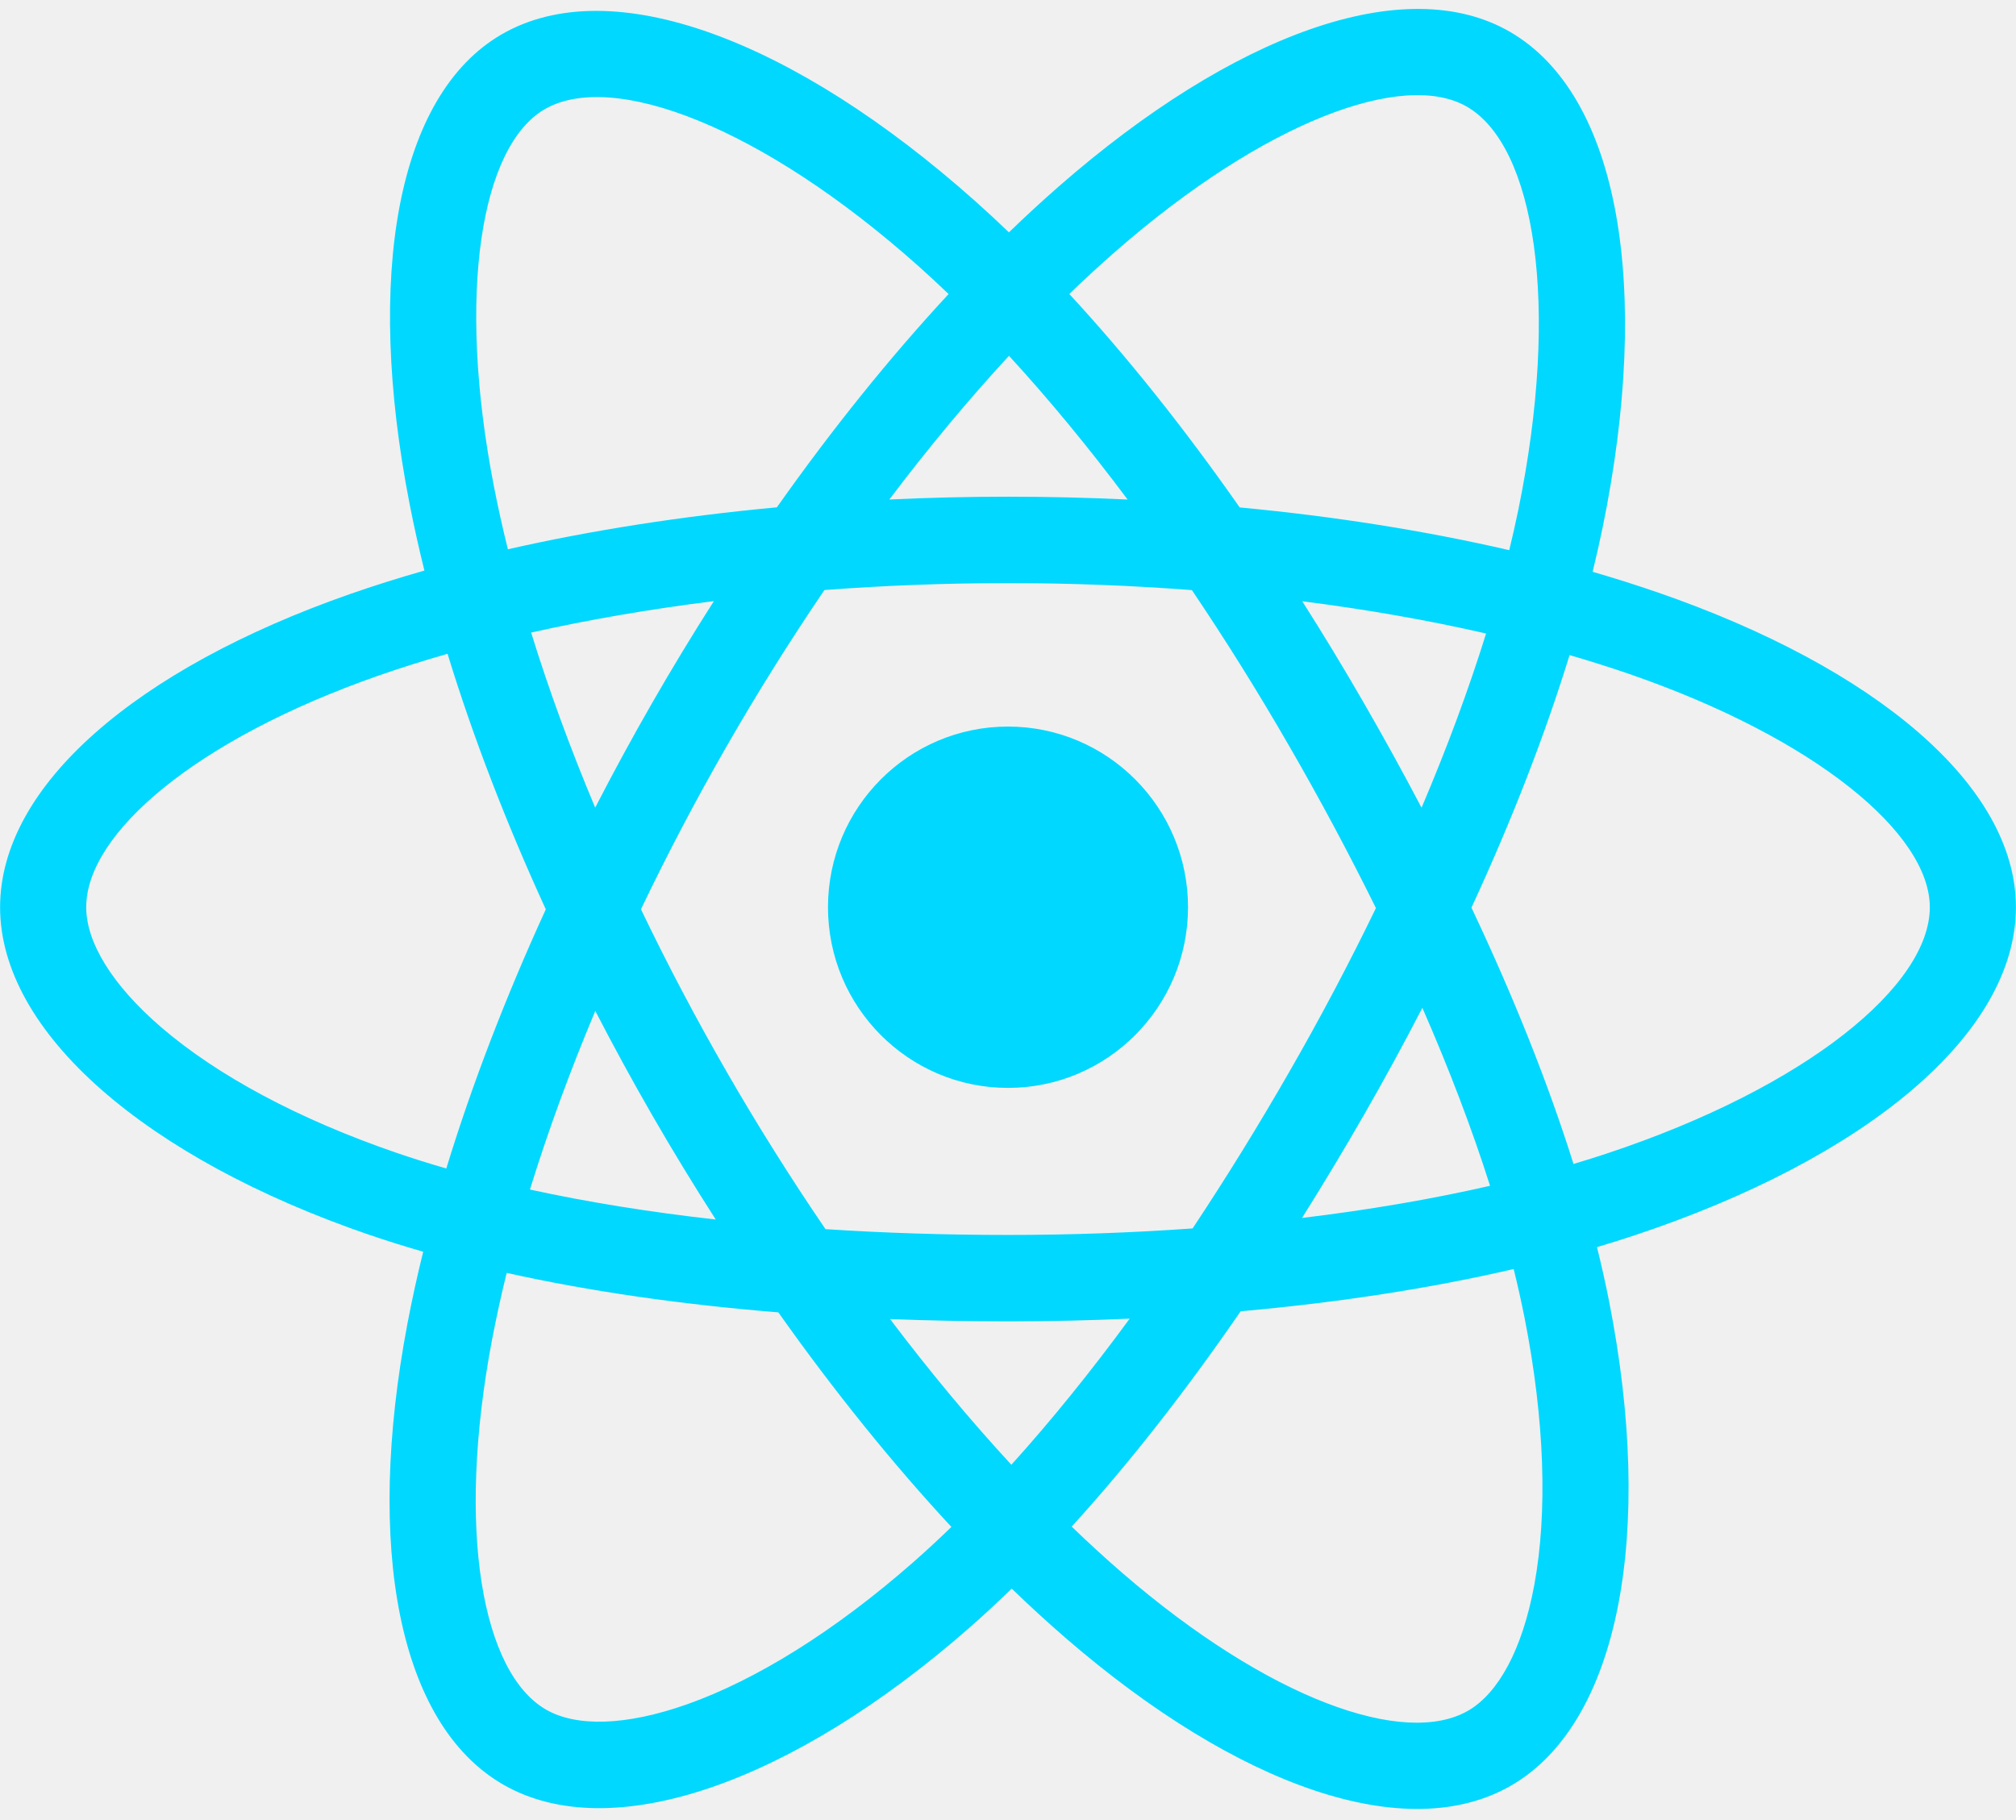
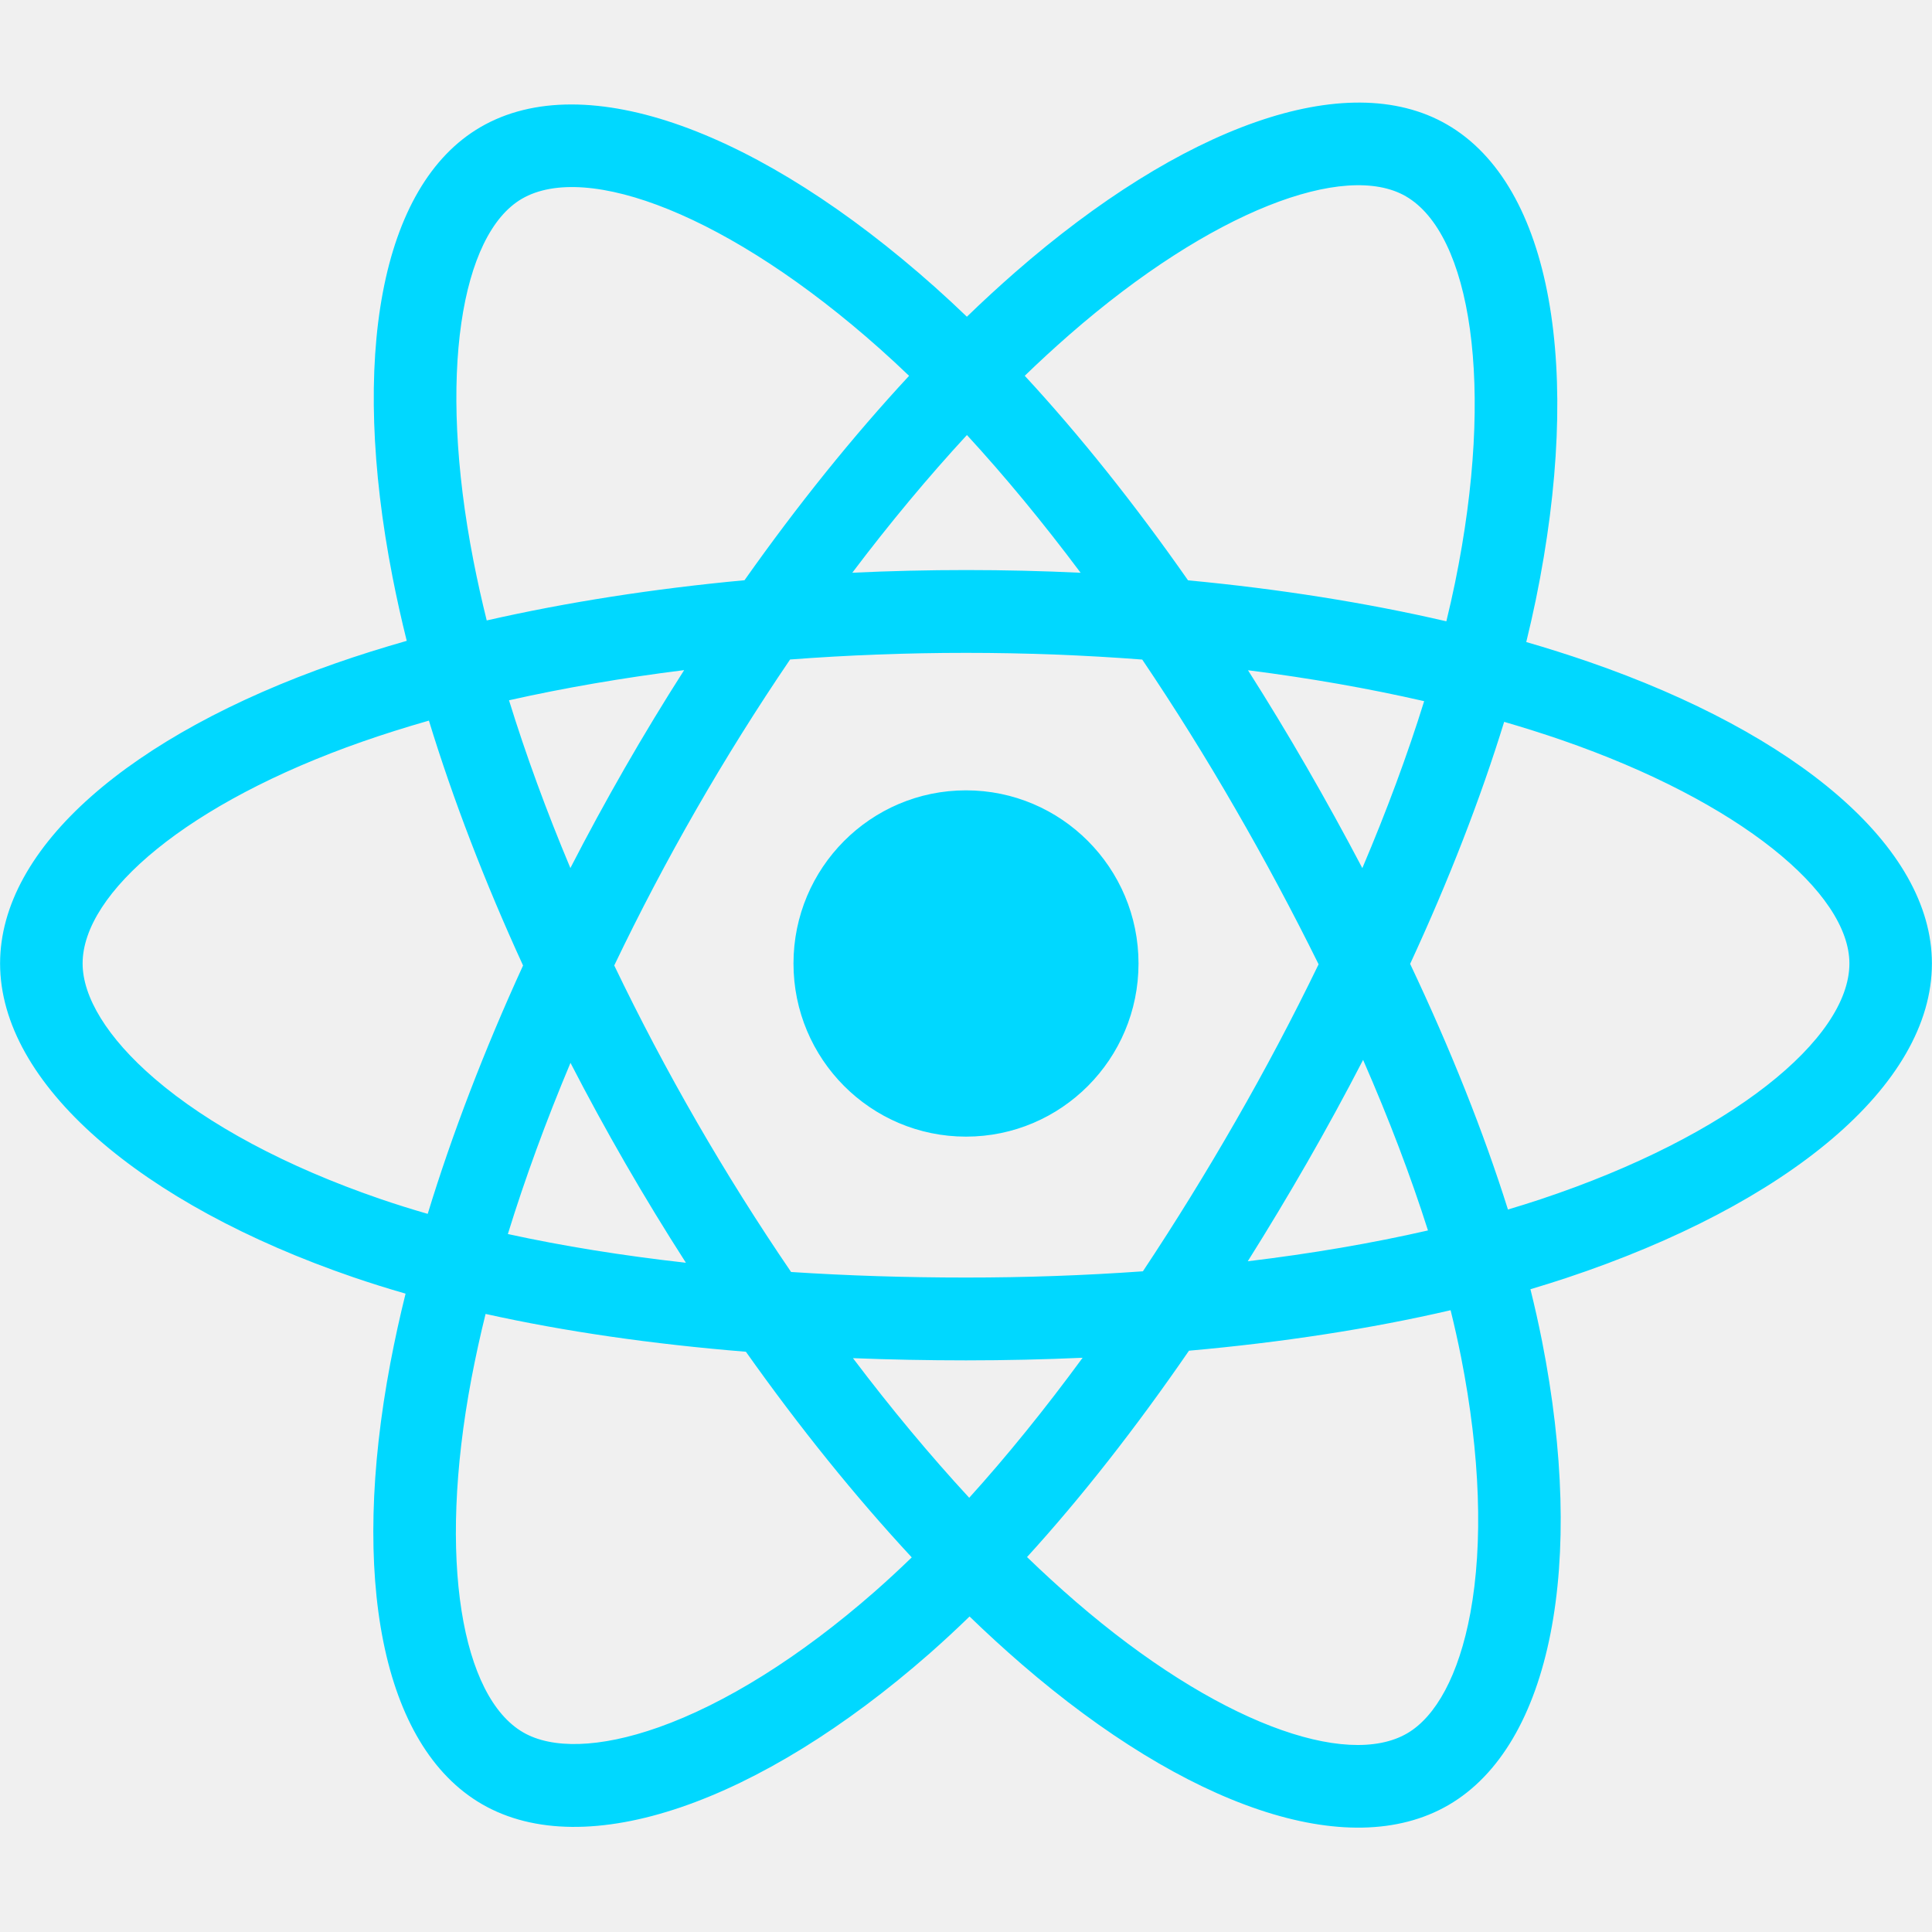
- <svg xmlns="http://www.w3.org/2000/svg" width="113" height="102" viewBox="0 0 113 102" fill="none">
+ <svg xmlns="http://www.w3.org/2000/svg" width="120" height="120" viewBox="0 0 113 102" fill="none">
  <g clip-path="url(#clip0_2242_281)">
    <path d="M92.906 33.203C91.703 32.789 90.49 32.405 89.269 32.052C89.474 31.211 89.663 30.379 89.831 29.562C92.584 16.148 90.784 5.342 84.636 1.784C78.742 -1.627 69.102 1.929 59.366 10.433C58.406 11.273 57.468 12.137 56.552 13.024C55.939 12.434 55.315 11.856 54.68 11.289C44.477 2.196 34.249 -1.636 28.108 1.932C22.219 5.354 20.475 15.513 22.954 28.225C23.2 29.484 23.479 30.737 23.789 31.982C22.341 32.395 20.944 32.834 19.607 33.302C7.644 37.488 0.005 44.048 0.005 50.853C0.005 57.881 8.206 64.93 20.666 69.204C21.676 69.549 22.695 69.869 23.721 70.163C23.388 71.504 23.092 72.854 22.834 74.211C20.471 86.704 22.316 96.622 28.189 100.022C34.255 103.533 44.437 99.925 54.351 91.227C55.154 90.52 55.941 89.793 56.708 89.046C57.7 90.007 58.719 90.939 59.763 91.843C69.366 100.136 78.85 103.485 84.718 100.076C90.778 96.555 92.748 85.9 90.191 72.936C89.989 71.92 89.763 70.909 89.513 69.905C90.228 69.692 90.93 69.473 91.614 69.246C104.567 64.938 112.995 57.975 112.995 50.853C112.995 44.023 105.109 37.419 92.906 33.203ZM90.096 64.647C89.478 64.853 88.844 65.05 88.198 65.243C86.768 60.7 84.839 55.868 82.477 50.876C84.731 46.004 86.586 41.234 87.976 36.72C89.132 37.056 90.253 37.41 91.335 37.783C101.791 41.396 108.169 46.737 108.169 50.853C108.169 55.237 101.281 60.928 90.096 64.647ZM85.456 73.876C86.587 79.609 86.748 84.792 85.999 88.844C85.326 92.484 83.973 94.912 82.299 95.884C78.739 97.953 71.124 95.264 62.911 88.171C61.94 87.331 60.993 86.463 60.07 85.57C63.254 82.076 66.436 78.013 69.541 73.501C75.004 73.014 80.164 72.219 84.844 71.133C85.069 72.043 85.273 72.957 85.456 73.876ZM38.526 95.526C35.047 96.759 32.276 96.795 30.601 95.825C27.037 93.762 25.555 85.798 27.576 75.115C27.817 73.853 28.091 72.597 28.401 71.35C33.029 72.378 38.152 73.117 43.627 73.562C46.754 77.978 50.028 82.036 53.327 85.589C52.626 86.27 51.908 86.934 51.175 87.579C46.79 91.425 42.397 94.154 38.526 95.526ZM22.228 64.62C16.718 62.73 12.168 60.274 9.049 57.593C6.247 55.185 4.832 52.793 4.832 50.853C4.832 46.723 10.966 41.456 21.196 37.877C22.438 37.443 23.737 37.033 25.086 36.648C26.5 41.264 28.354 46.09 30.593 50.971C28.325 55.923 26.444 60.827 25.016 65.497C24.08 65.228 23.15 64.936 22.228 64.62ZM27.691 27.295C25.567 16.403 26.978 8.187 30.527 6.125C34.307 3.929 42.665 7.06 51.475 14.912C52.05 15.425 52.615 15.948 53.171 16.482C49.888 20.02 46.644 24.048 43.545 28.437C38.231 28.931 33.145 29.725 28.468 30.789C28.18 29.631 27.921 28.466 27.691 27.295V27.295ZM76.43 39.374C75.326 37.459 74.18 35.568 72.994 33.702C76.599 34.16 80.053 34.767 83.297 35.51C82.323 38.642 81.109 41.917 79.681 45.275C78.636 43.287 77.553 41.319 76.43 39.374ZM56.554 19.944C58.781 22.365 61.01 25.068 63.204 28C58.755 27.789 54.298 27.789 49.849 27.998C52.044 25.092 54.293 22.393 56.554 19.944ZM36.551 39.407C35.443 41.337 34.379 43.292 33.361 45.271C31.956 41.925 30.753 38.636 29.771 35.458C32.995 34.735 36.433 34.143 40.015 33.694C38.816 35.57 37.661 37.475 36.551 39.407V39.407ZM40.118 68.357C36.417 67.942 32.927 67.381 29.704 66.677C30.702 63.443 31.931 60.083 33.367 56.665C34.389 58.646 35.457 60.603 36.57 62.533C37.715 64.518 38.9 66.461 40.118 68.357ZM56.688 82.103C54.4 79.626 52.118 76.885 49.889 73.937C52.053 74.022 54.258 74.066 56.5 74.066C58.803 74.066 61.08 74.014 63.321 73.914C61.12 76.915 58.899 79.659 56.688 82.103ZM79.726 56.491C81.237 59.946 82.51 63.288 83.52 66.467C80.244 67.217 76.707 67.821 72.98 68.27C74.175 66.37 75.331 64.446 76.449 62.5C77.586 60.521 78.678 58.518 79.726 56.491ZM72.268 60.079C70.556 63.063 68.749 65.991 66.847 68.857C63.404 69.102 59.952 69.223 56.5 69.222C52.984 69.222 49.563 69.112 46.27 68.897C44.319 66.038 42.477 63.105 40.747 60.106H40.748C39.026 57.123 37.418 54.075 35.926 50.968C37.414 47.862 39.017 44.812 40.733 41.827L40.733 41.827C42.448 38.841 44.275 35.921 46.211 33.073C49.571 32.818 53.017 32.685 56.5 32.685H56.5C59.998 32.685 63.449 32.819 66.808 33.077C68.724 35.919 70.54 38.83 72.252 41.801C73.974 44.78 75.598 47.815 77.123 50.9C75.614 54.017 73.994 57.078 72.268 60.079ZM82.225 5.981C86.009 8.171 87.48 17.002 85.103 28.584C84.951 29.323 84.781 30.076 84.595 30.839C79.907 29.753 74.817 28.945 69.487 28.443C66.383 24.006 63.166 19.972 59.936 16.479C60.782 15.66 61.649 14.863 62.535 14.087C70.877 6.801 78.673 3.925 82.225 5.981ZM56.5 40.726C62.072 40.726 66.59 45.26 66.59 50.853C66.59 56.446 62.072 60.98 56.5 60.98C50.928 60.98 46.41 56.446 46.41 50.853C46.41 45.26 50.928 40.726 56.5 40.726Z" fill="#00D8FF" />
  </g>
  <defs>
    <clipPath id="clip0_2242_281">
      <rect width="113" height="101" fill="white" transform="translate(0 0.5)" />
    </clipPath>
  </defs>
</svg>
